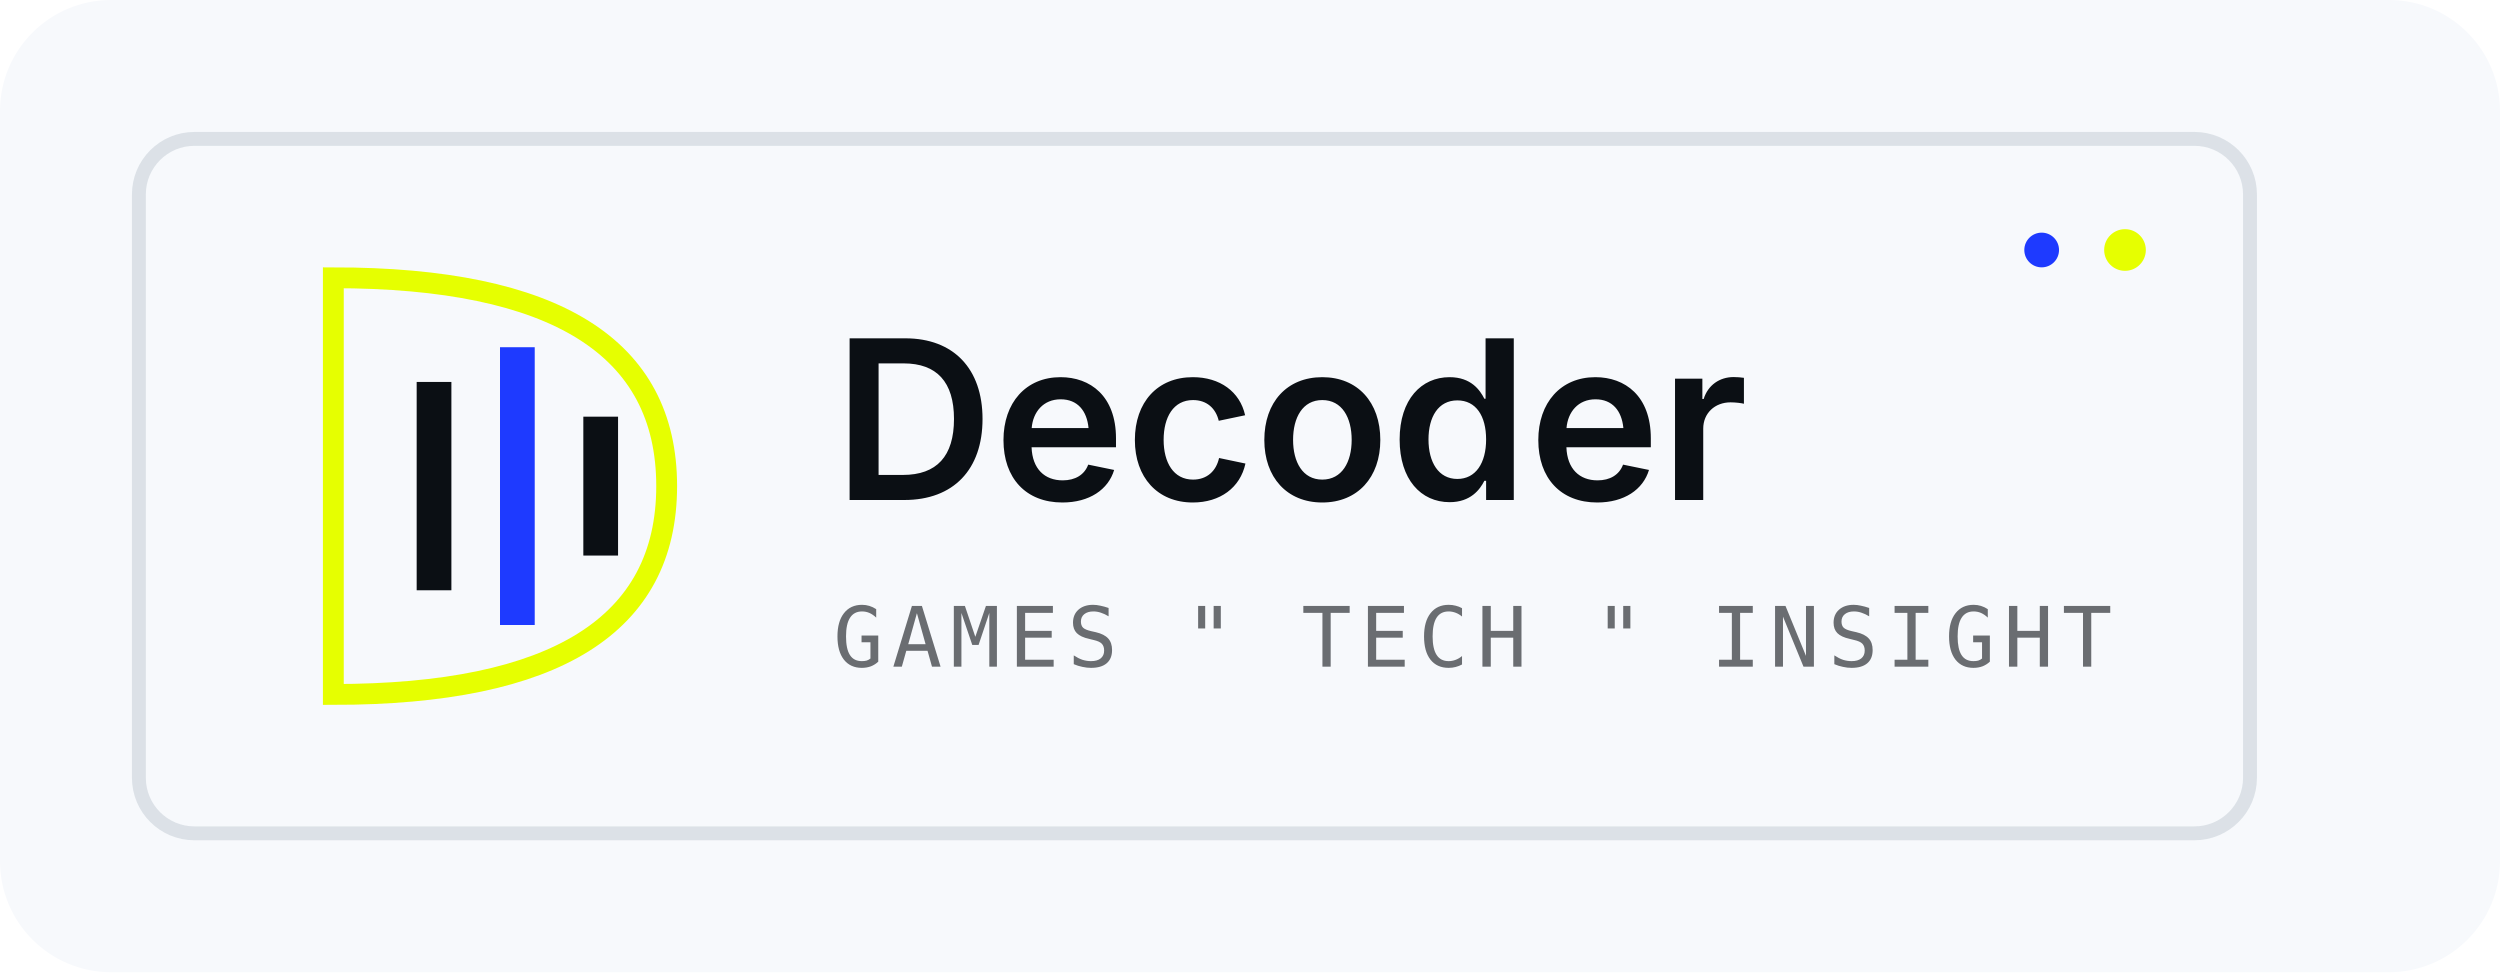
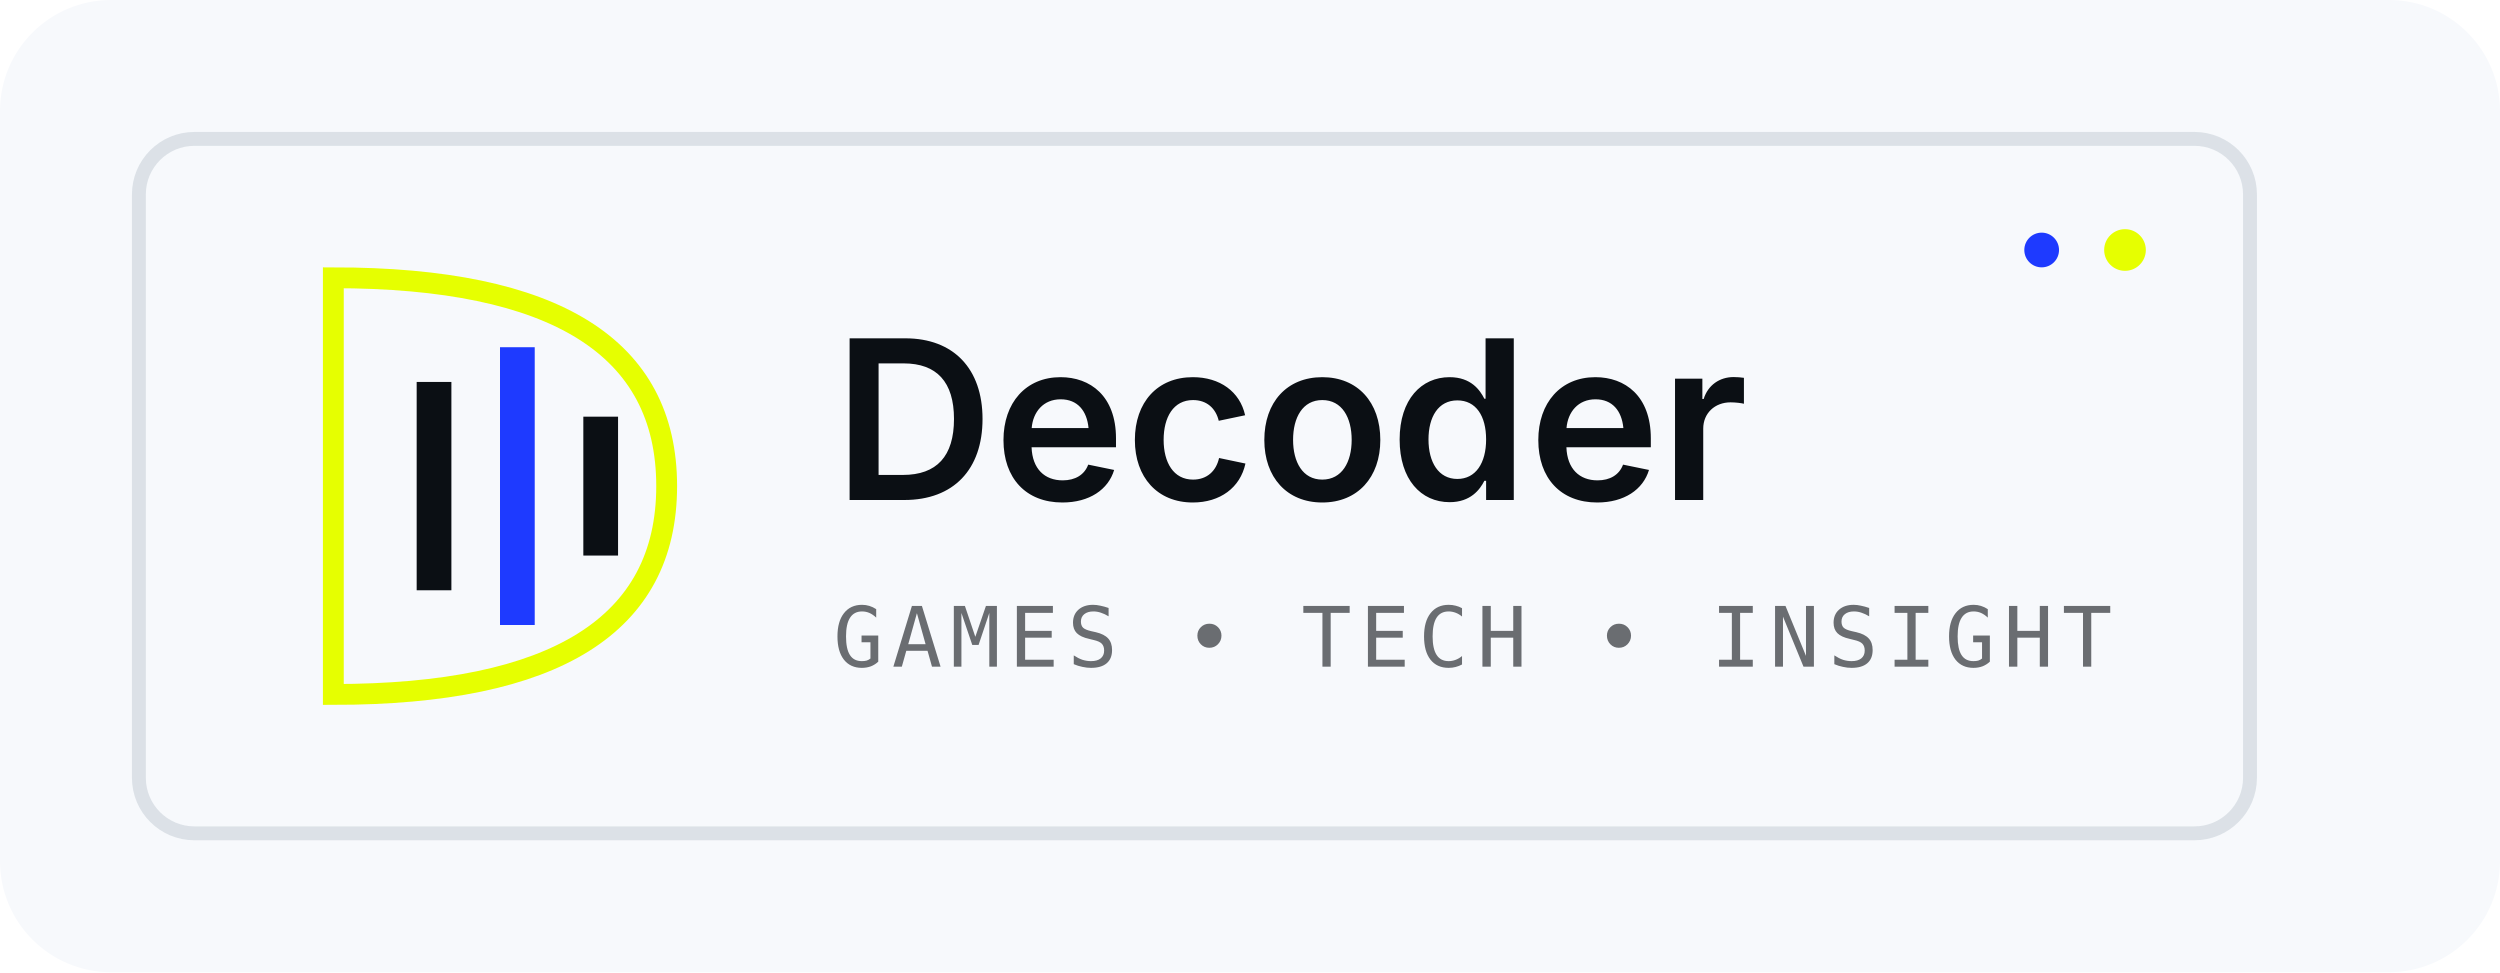
<svg xmlns="http://www.w3.org/2000/svg" width="360" height="140" viewBox="0 0 360 140" fill="none">
  <rect width="360" height="140" rx="16" fill="#F7F9FC" />
  <rect x="20" y="20" width="304" height="100" rx="8" stroke="#D0D7DE" stroke-width="2" opacity="0.7" />
  <circle cx="294" cy="36" r="2.5" fill="#1E3AFF" />
  <circle cx="306" cy="36" r="3" fill="#E6FF00" />
  <path d="M48 40 Q96 40 96 70 Q96 100 48 100 L48 40 Z" stroke="#E6FF00" stroke-width="3" fill="none" />
  <rect x="60" y="55" width="5" height="30" fill="#0B0F14" />
  <rect x="72" y="50" width="5" height="40" fill="#1E3AFF" />
  <rect x="84" y="60" width="5" height="20" fill="#0B0F14" />
  <text x="120" y="72" fill="#0B0F14" font-family="Inter, system-ui, sans-serif" font-size="32" font-weight="600">
    Decoder
  </text>
  <text x="120" y="96" fill="#0B0F14" opacity="0.6" font-family="JetBrains Mono, monospace" font-size="12" letter-spacing="1.2">
-     GAMES " TECH " INSIGHT
+     GAMES • TECH • INSIGHT
  </text>
</svg>
